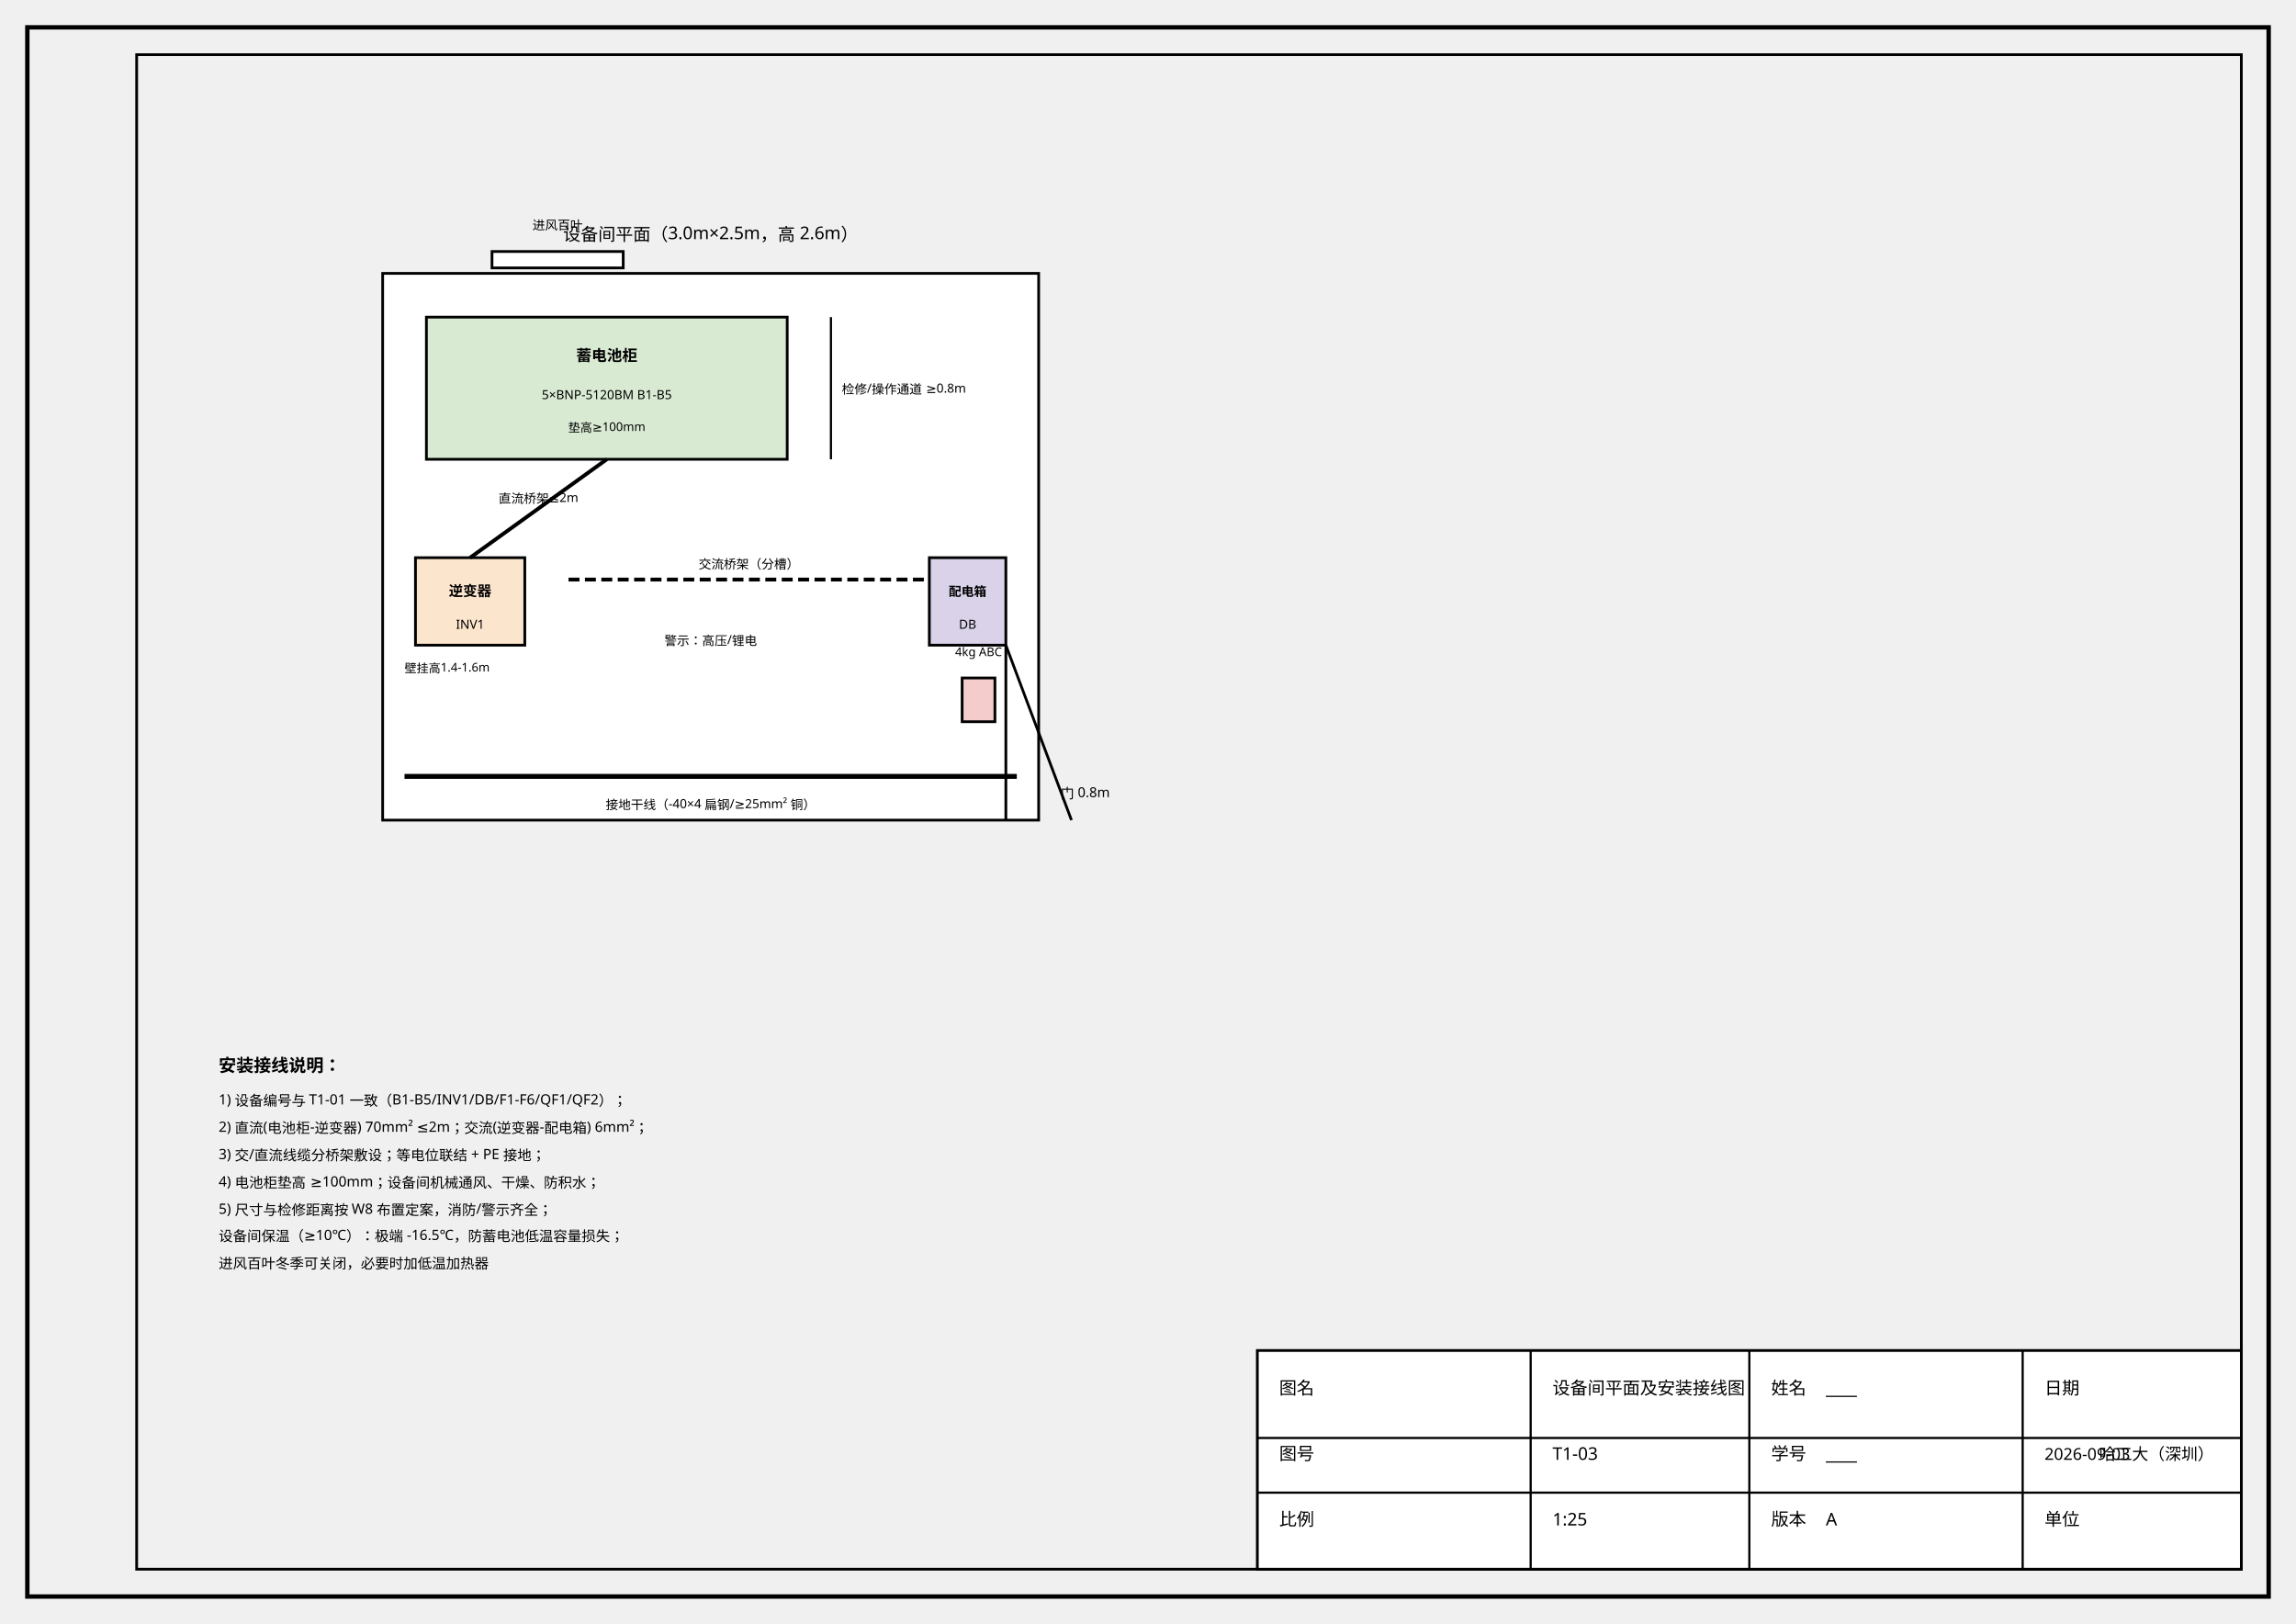
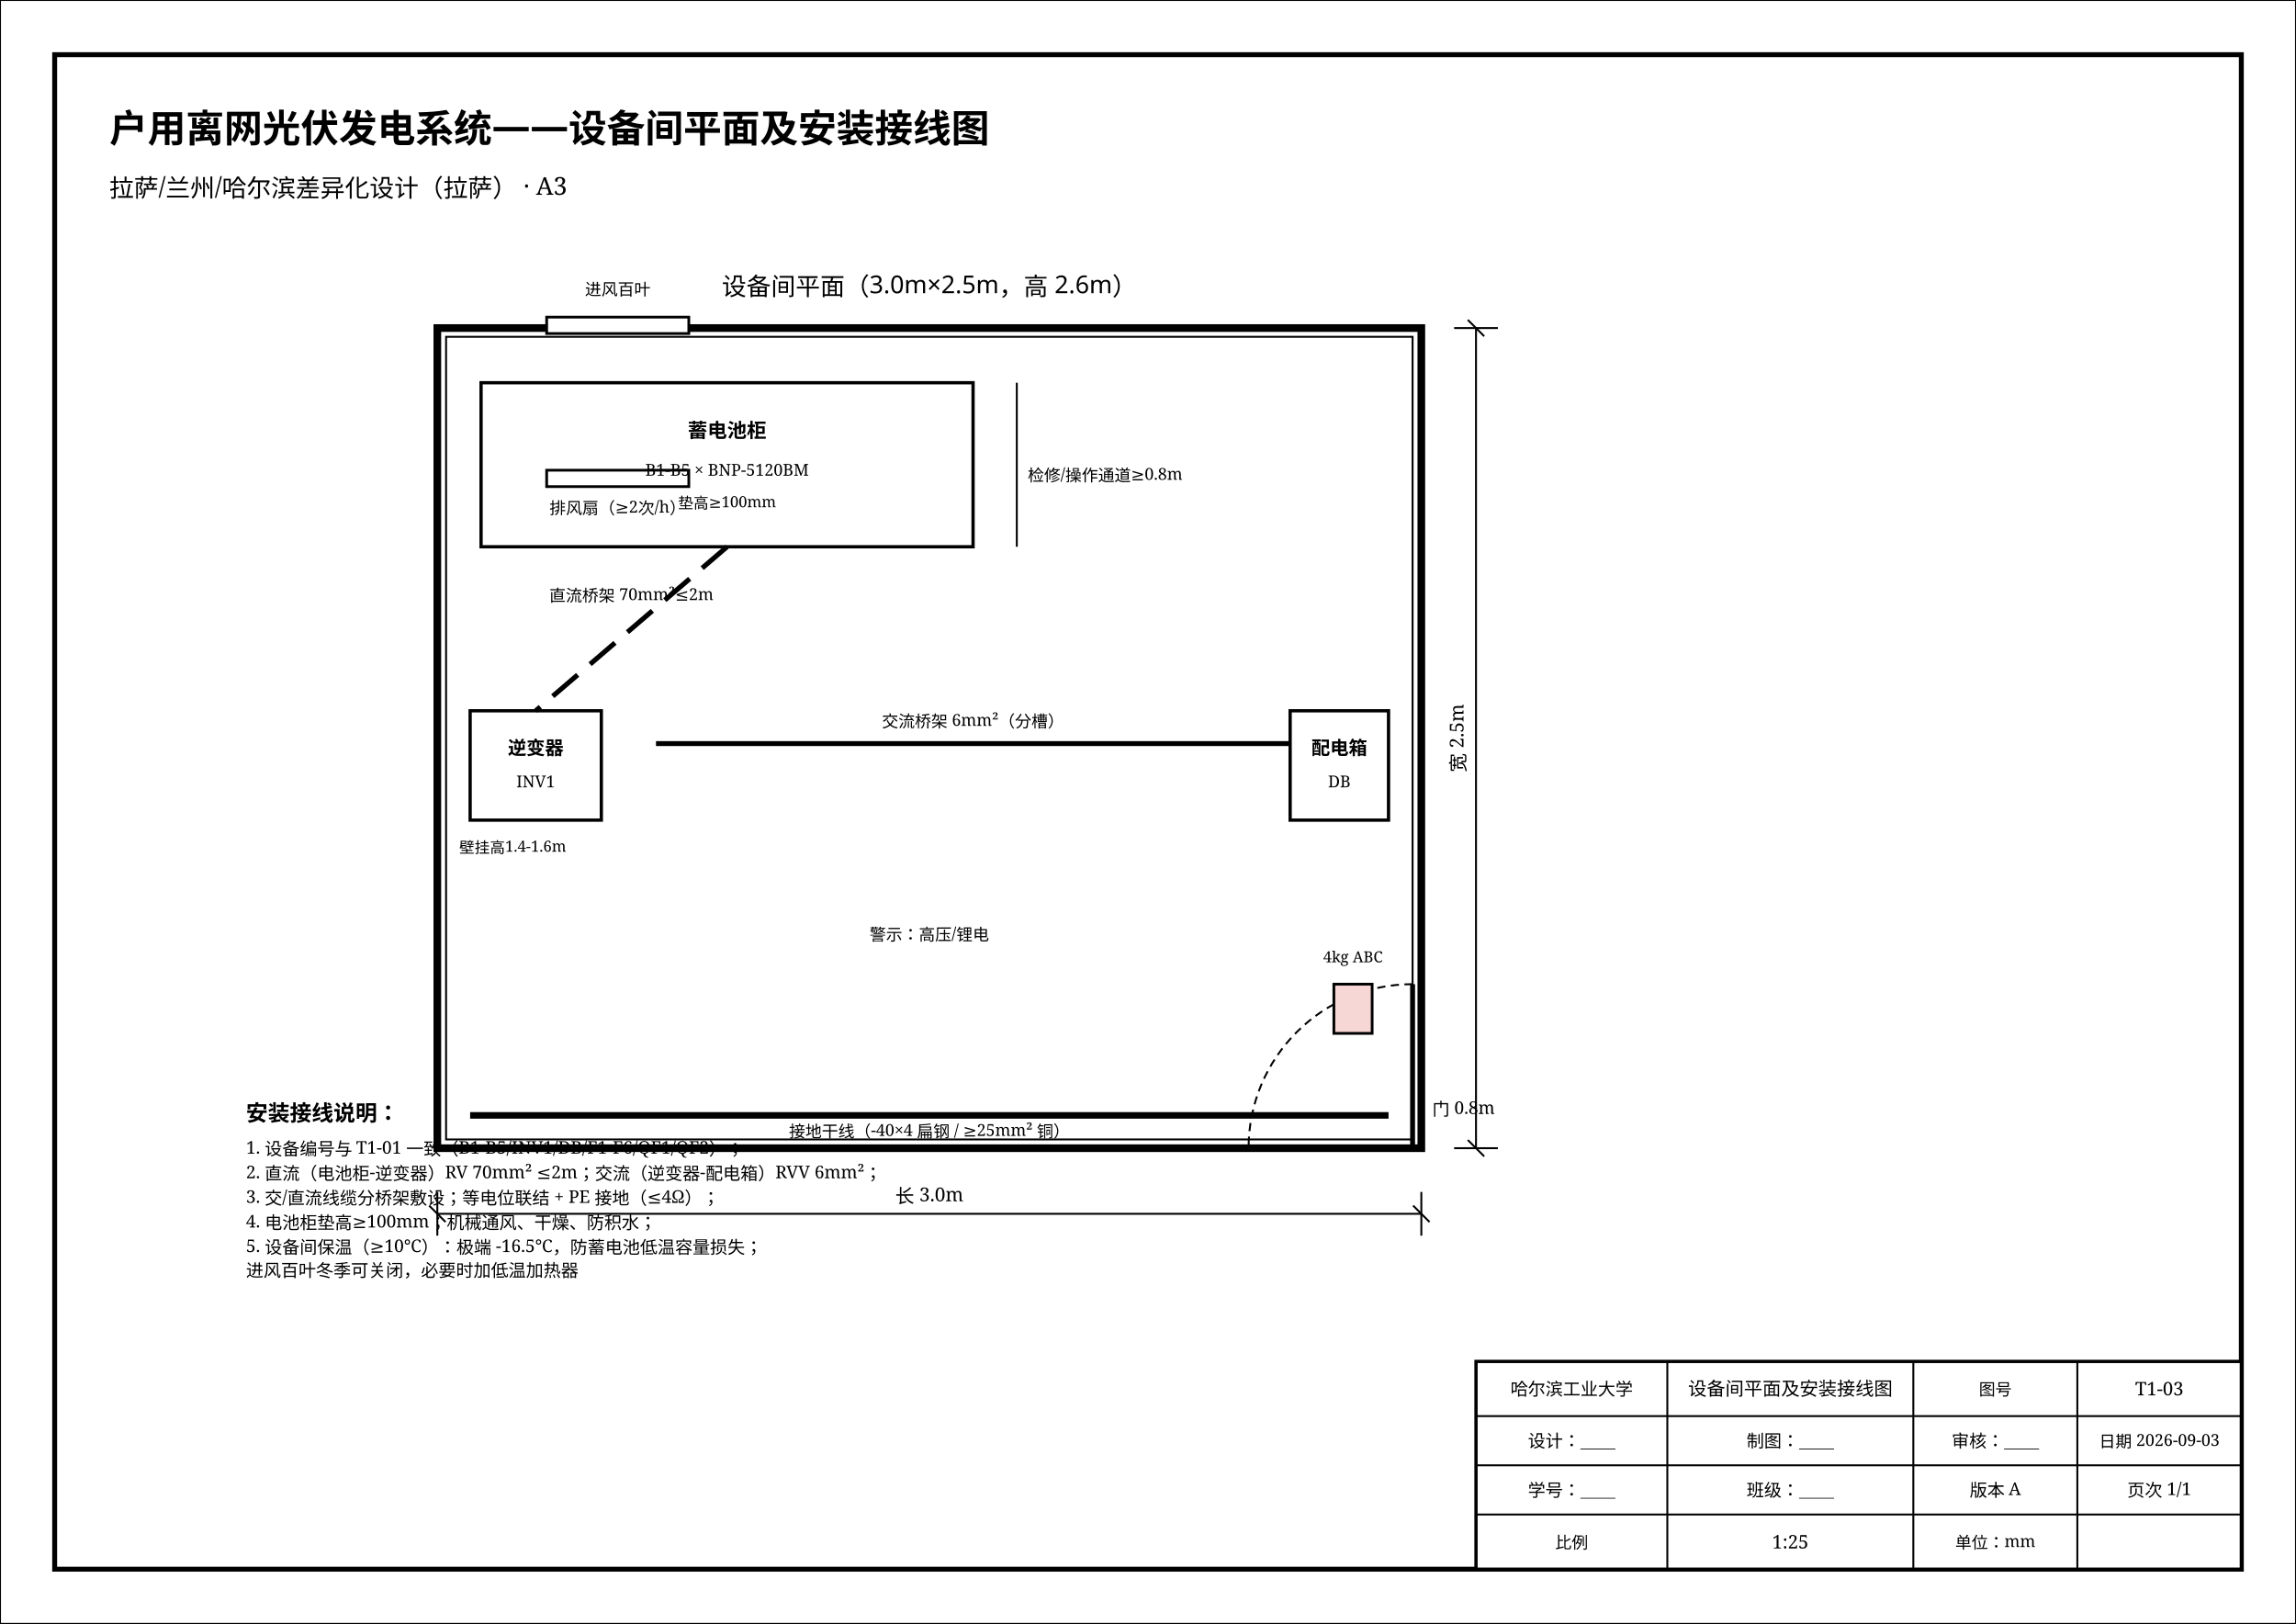
- <svg xmlns="http://www.w3.org/2000/svg" width="420mm" height="297mm" viewBox="0 0 420 297" font-family="Microsoft YaHei, SimHei, sans-serif">
-   <rect x="5" y="5" width="410" height="287" fill="none" stroke="black" stroke-width="0.8" />
-   <rect x="25" y="10" width="385" height="277" fill="none" stroke="black" stroke-width="0.5" />
-   <rect x="230" y="247" width="180" height="40" fill="white" stroke="black" stroke-width="0.5" />
-   <line x1="280" y1="247" x2="280" y2="287" stroke="black" stroke-width="0.4" />
-   <line x1="320" y1="247" x2="320" y2="287" stroke="black" stroke-width="0.4" />
-   <line x1="370" y1="247" x2="370" y2="287" stroke="black" stroke-width="0.4" />
-   <line x1="230" y1="263" x2="410" y2="263" stroke="black" stroke-width="0.4" />
-   <line x1="230" y1="273" x2="410" y2="273" stroke="black" stroke-width="0.4" />
-   <text x="234" y="255" font-size="3.2" text-anchor="start">图名</text>
-   <text x="234" y="267" font-size="3.2" text-anchor="start">图号</text>
-   <text x="234" y="279" font-size="3.2" text-anchor="start">比例</text>
-   <text x="284" y="255" font-size="3.2" text-anchor="start">设备间平面及安装接线图</text>
-   <text x="284" y="267" font-size="3.2" text-anchor="start">T1-03</text>
-   <text x="284" y="279" font-size="3.2" text-anchor="start">1:25</text>
-   <text x="324" y="255" font-size="3.2" text-anchor="start">姓名</text>
-   <text x="324" y="267" font-size="3.2" text-anchor="start">学号</text>
-   <text x="324" y="279" font-size="3.2" text-anchor="start">版本</text>
-   <text x="334" y="255" font-size="3.2" text-anchor="start">____</text>
-   <text x="334" y="267" font-size="3.2" text-anchor="start">____</text>
-   <text x="334" y="279" font-size="3.2" text-anchor="start">A</text>
-   <text x="374" y="255" font-size="3.2" text-anchor="start">日期</text>
-   <text x="374" y="267" font-size="3.0" text-anchor="start">2026-09-03</text>
-   <text x="374" y="279" font-size="3.2" text-anchor="start">单位</text>
-   <text x="384" y="267" font-size="3.0" text-anchor="start">哈工大（深圳）</text>
-   <rect x="70" y="50" width="120.0" height="100.0" fill="white" stroke="black" stroke-width="0.5" />
-   <text x="130.0" y="44" font-size="3.2" text-anchor="middle">设备间平面（3.0m×2.5m，高 2.6m）</text>
-   <line x1="184.0" y1="150.0" x2="184.0" y2="118.0" stroke="black" stroke-width="0.5" />
-   <line x1="184.0" y1="118.0" x2="196.0" y2="150.0" stroke="black" stroke-width="0.5" />
-   <text x="194.0" y="146.0" font-size="2.5" text-anchor="start">门 0.8m</text>
-   <rect x="90" y="46" width="24" height="3" fill="white" stroke="black" stroke-width="0.5" />
-   <text x="102" y="42" font-size="2.3" text-anchor="middle">进风百叶</text>
-   <rect x="90" y="66" width="24" height="3" fill="white" stroke="black" stroke-width="0.5" />
-   <text x="102" y="76" font-size="2.3" text-anchor="middle">排风扇(≥2次/h)</text>
-   <rect x="78" y="58" width="66.0" height="26" fill="#d9ead3" stroke="black" stroke-width="0.5" />
-   <text x="111.0" y="66" font-size="2.8" text-anchor="middle" font-weight="bold">蓄电池柜</text>
-   <text x="111.0" y="73" font-size="2.3" text-anchor="middle">5×BNP-5120BM  B1-B5</text>
-   <text x="111.0" y="79" font-size="2.2" text-anchor="middle">垫高≥100mm</text>
-   <rect x="76" y="102" width="20" height="16" fill="#fce5cd" stroke="black" stroke-width="0.5" />
-   <text x="86" y="109" font-size="2.6" text-anchor="middle" font-weight="bold">逆变器</text>
-   <text x="86" y="115" font-size="2.3" text-anchor="middle">INV1</text>
-   <text x="74" y="123" font-size="2.2" text-anchor="start">壁挂高1.4-1.6m</text>
-   <rect x="170.0" y="102" width="14" height="16" fill="#d9d2e9" stroke="black" stroke-width="0.5" />
-   <text x="177.0" y="109" font-size="2.3" text-anchor="middle" font-weight="bold">配电箱</text>
-   <text x="177.0" y="115" font-size="2.3" text-anchor="middle">DB</text>
-   <line x1="111.0" y1="84" x2="86" y2="102" stroke="black" stroke-width="0.7" />
-   <text x="98.5" y="92" font-size="2.3" text-anchor="middle">直流桥架≤2m</text>
-   <line x1="104" y1="106" x2="170.0" y2="106" stroke="black" stroke-width="0.7" stroke-dasharray="2,1" />
-   <text x="137.0" y="104" font-size="2.3" text-anchor="middle">交流桥架（分槽）</text>
-   <line x1="74" y1="142.0" x2="186.0" y2="142.0" stroke="black" stroke-width="0.9" />
-   <text x="130.0" y="148.0" font-size="2.3" text-anchor="middle">接地干线（-40×4 扁钢/≥25mm² 铜）</text>
-   <line x1="152.0" y1="58" x2="152.0" y2="84" stroke="black" stroke-width="0.4" />
-   <text x="154.0" y="72" font-size="2.3" text-anchor="start">检修/操作通道 ≥0.8m</text>
-   <rect x="176.0" y="124.0" width="6" height="8" fill="#f4cccc" stroke="black" stroke-width="0.5" />
-   <text x="179.0" y="120.0" font-size="2.2" text-anchor="middle">4kg ABC</text>
-   <text x="130.0" y="118.0" font-size="2.3" text-anchor="middle">警示：高压/锂电</text>
-   <text x="40" y="196" font-size="3.2" text-anchor="start" font-weight="bold">安装接线说明：</text>
-   <text x="40" y="202" font-size="2.6" text-anchor="start">1) 设备编号与 T1-01 一致（B1-B5/INV1/DB/F1-F6/QF1/QF2）；</text>
-   <text x="40" y="207" font-size="2.6" text-anchor="start">2) 直流(电池柜-逆变器) 70mm² ≤2m；交流(逆变器-配电箱) 6mm²；</text>
-   <text x="40" y="212" font-size="2.6" text-anchor="start">3) 交/直流线缆分桥架敷设；等电位联结 + PE 接地；</text>
-   <text x="40" y="217" font-size="2.6" text-anchor="start">4) 电池柜垫高 ≥100mm；设备间机械通风、干燥、防积水；</text>
-   <text x="40" y="222" font-size="2.6" text-anchor="start">5) 尺寸与检修距离按 W8 布置定案，消防/警示齐全；</text>
-   <text x="40" y="227" font-size="2.6" text-anchor="start">    设备间保温（≥10℃）：极端 -16.5℃，防蓄电池低温容量损失；</text>
-   <text x="40" y="232" font-size="2.6" text-anchor="start">    进风百叶冬季可关闭，必要时加低温加热器</text>
+ <svg xmlns="http://www.w3.org/2000/svg" width="420" height="297" viewBox="0 0 420 297">
+   <style>text{font-family:FangSong,SimSun,serif;} .t{font-family:SimHei,FangSong,sans-serif;} .wb{stroke:black;stroke-width:0.9;fill:none;} .wm{stroke:black;stroke-width:0.6;fill:none;} .wf{stroke:black;stroke-width:0.35;fill:none;} .fillw{fill:white;stroke:black;} .dc{stroke-dasharray:6,3;stroke:black;fill:none;} .pe{stroke-dasharray:4,2;stroke:black;fill:none;} text{fill:black;}</style>
+   <rect x="0" y="0" width="420" height="297" fill="white" stroke="black" stroke-width="0.35" />
+   <rect x="10" y="10" width="400" height="277" fill="none" stroke="black" stroke-width="0.9" />
+   <text x="20" y="26" class="t" font-size="7" font-weight="bold">户用离网光伏发电系统——设备间平面及安装接线图</text>
+   <text x="20" y="36" font-size="4.5">拉萨/兰州/哈尔滨差异化设计（拉萨） · A3</text>
+   <rect x="270" y="249" width="140" height="38" fill="white" stroke="black" stroke-width="0.6" />
+   <line x1="270" y1="249" x2="270" y2="287" stroke="black" stroke-width="0.35" />
+   <line x1="305" y1="249" x2="305" y2="287" stroke="black" stroke-width="0.35" />
+   <line x1="350" y1="249" x2="350" y2="287" stroke="black" stroke-width="0.35" />
+   <line x1="380" y1="249" x2="380" y2="287" stroke="black" stroke-width="0.35" />
+   <line x1="270" y1="249" x2="410" y2="249" stroke="black" stroke-width="0.35" />
+   <line x1="270" y1="259" x2="410" y2="259" stroke="black" stroke-width="0.35" />
+   <line x1="270" y1="268" x2="410" y2="268" stroke="black" stroke-width="0.35" />
+   <line x1="270" y1="277" x2="410" y2="277" stroke="black" stroke-width="0.35" />
+   <text x="287.5" y="255.2" font-size="3.2" text-anchor="middle" class="">哈尔滨工业大学</text>
+   <text x="327.5" y="255.2" font-size="3.4" text-anchor="middle" class="t">设备间平面及安装接线图</text>
+   <text x="365.0" y="255.2" font-size="3" text-anchor="middle" class="">图号</text>
+   <text x="395.0" y="255.2" font-size="3.4" text-anchor="middle" class="">T1-03</text>
+   <text x="287.5" y="264.7" font-size="3.2" text-anchor="middle" class="">设计：＿＿</text>
+   <text x="327.5" y="264.7" font-size="3.2" text-anchor="middle" class="">制图：＿＿</text>
+   <text x="365.0" y="264.7" font-size="3.2" text-anchor="middle" class="">审核：＿＿</text>
+   <text x="395.0" y="264.7" font-size="3" text-anchor="middle" class="">日期 2026-09-03</text>
+   <text x="287.5" y="273.7" font-size="3.2" text-anchor="middle" class="">学号：＿＿</text>
+   <text x="327.5" y="273.7" font-size="3.2" text-anchor="middle" class="">班级：＿＿</text>
+   <text x="365.0" y="273.7" font-size="3.2" text-anchor="middle" class="">版本 A</text>
+   <text x="395.0" y="273.7" font-size="3.2" text-anchor="middle" class="">页次 1/1</text>
+   <text x="287.5" y="283.2" font-size="3" text-anchor="middle" class="">比例</text>
+   <text x="327.5" y="283.2" font-size="3.4" text-anchor="middle" class="">1:25</text>
+   <text x="365.0" y="283.2" font-size="3" text-anchor="middle" class="">单位：mm</text>
+   <text x="395.0" y="283.2" font-size="3" text-anchor="middle" class="" />
+   <rect x="80" y="60" width="180.0" height="150.0" stroke="black" stroke-width="1.4" fill="white" />
+   <rect x="81.6" y="61.6" width="176.8" height="146.8" stroke="black" stroke-width="0.35" fill="none" />
+   <text x="170.0" y="54" font-size="4.5" class="t" text-anchor="middle">设备间平面（3.0m×2.5m，高 2.6m）</text>
+   <line x1="258.4" y1="210.0" x2="258.4" y2="180.0" stroke="black" stroke-width="0.9" />
+   <path d="M 258.4 180.0 A 30 30 0 0 0 228.4 210.0" fill="none" stroke="black" stroke-width="0.35" stroke-dasharray="1.5,1" />
+   <text x="262.0" y="204.0" font-size="3.2" text-anchor="start">门 0.8m</text>
+   <rect x="100" y="58" width="26" height="3" fill="white" stroke="black" stroke-width="0.5" />
+   <text x="113" y="54" font-size="3" text-anchor="middle">进风百叶</text>
+   <rect x="100" y="86" width="26" height="3" fill="white" stroke="black" stroke-width="0.5" />
+   <text x="113" y="94" font-size="3" text-anchor="middle">排风扇（≥2次/h）</text>
+   <rect x="88" y="70" width="90.0" height="30" class="wm" fill="#eef3e8" />
+   <text x="133.0" y="80" font-size="3.6" class="t" text-anchor="middle" font-weight="bold">蓄电池柜</text>
+   <text x="133.0" y="87" font-size="3" text-anchor="middle">B1-B5 × BNP-5120BM</text>
+   <text x="133.0" y="93" font-size="2.8" text-anchor="middle">垫高≥100mm</text>
+   <rect x="86" y="130" width="24" height="20" class="wm" fill="#fdf0e0" />
+   <text x="98" y="138" font-size="3.4" class="t" text-anchor="middle" font-weight="bold">逆变器</text>
+   <text x="98" y="144" font-size="3" text-anchor="middle">INV1</text>
+   <text x="84" y="156" font-size="2.8" text-anchor="start">壁挂高1.4-1.6m</text>
+   <rect x="236.0" y="130" width="18" height="20" class="wm" fill="#ede9f6" />
+   <text x="245.0" y="138" font-size="3.4" class="t" text-anchor="middle" font-weight="bold">配电箱</text>
+   <text x="245.0" y="144" font-size="3" text-anchor="middle">DB</text>
+   <line x1="133.0" y1="100" x2="98" y2="130" stroke="black" stroke-width="0.9" stroke-dasharray="6,3" />
+   <text x="115.5" y="110" font-size="3" text-anchor="middle">直流桥架 70mm²≤2m</text>
+   <line x1="120" y1="136" x2="236.0" y2="136" stroke="black" stroke-width="0.9" />
+   <text x="178.0" y="133" font-size="3" text-anchor="middle">交流桥架 6mm²（分槽）</text>
+   <line x1="86" y1="204.0" x2="254.0" y2="204.0" stroke="black" stroke-width="1.2" />
+   <text x="170.0" y="208.0" font-size="3" text-anchor="middle">接地干线（-40×4 扁钢 / ≥25mm² 铜）</text>
+   <line x1="186.0" y1="70" x2="186.0" y2="100" class="wf" />
+   <text x="188.0" y="88" font-size="3" text-anchor="start">检修/操作通道≥0.8m</text>
+   <rect x="244.0" y="180.0" width="7" height="9" fill="#f7d6d6" stroke="black" stroke-width="0.5" />
+   <text x="247.5" y="176.0" font-size="2.8" text-anchor="middle">4kg ABC</text>
+   <text x="170.0" y="172.0" font-size="3" text-anchor="middle">警示：高压/锂电</text>
+   <line x1="80" y1="218.0" x2="80" y2="226.0" class="wf" />
+   <line x1="260.0" y1="218.0" x2="260.0" y2="226.0" class="wf" />
+   <line x1="80" y1="222.0" x2="260.0" y2="222.0" class="wf" />
+   <line x1="78.5" y1="220.5" x2="81.5" y2="223.5" class="wf" />
+   <line x1="258.5" y1="220.5" x2="261.5" y2="223.5" class="wf" />
+   <text x="170.0" y="220.0" font-size="3.5" text-anchor="middle">长 3.0m</text>
+   <line x1="266.0" y1="60" x2="274.0" y2="60" class="wf" />
+   <line x1="266.0" y1="210.0" x2="274.0" y2="210.0" class="wf" />
+   <line x1="270.0" y1="60" x2="270.0" y2="210.0" class="wf" />
+   <line x1="268.5" y1="58.5" x2="271.5" y2="61.5" class="wf" />
+   <line x1="268.5" y1="208.5" x2="271.5" y2="211.5" class="wf" />
+   <text x="268.0" y="135.0" font-size="3.5" text-anchor="middle" transform="rotate(-90 268.0 135.0)">宽 2.5m</text>
+   <text x="45" y="205" font-size="4" class="t" font-weight="bold">安装接线说明：</text>
+   <text x="45" y="211" font-size="3.2">1. 设备编号与 T1-01 一致（B1-B5/INV1/DB/F1-F6/QF1/QF2）；</text>
+   <text x="45" y="215.5" font-size="3.2">2. 直流（电池柜-逆变器）RV 70mm² ≤2m；交流（逆变器-配电箱）RVV 6mm²；</text>
+   <text x="45" y="220.0" font-size="3.2">3. 交/直流线缆分桥架敷设；等电位联结 + PE 接地（≤4Ω）；</text>
+   <text x="45" y="224.5" font-size="3.2">4. 电池柜垫高≥100mm；机械通风、干燥、防积水；</text>
+   <text x="45" y="229.0" font-size="3.2">5. 设备间保温（≥10℃）：极端 -16.5℃，防蓄电池低温容量损失；</text>
+   <text x="45" y="233.5" font-size="3.2">    进风百叶冬季可关闭，必要时加低温加热器</text>
</svg>
